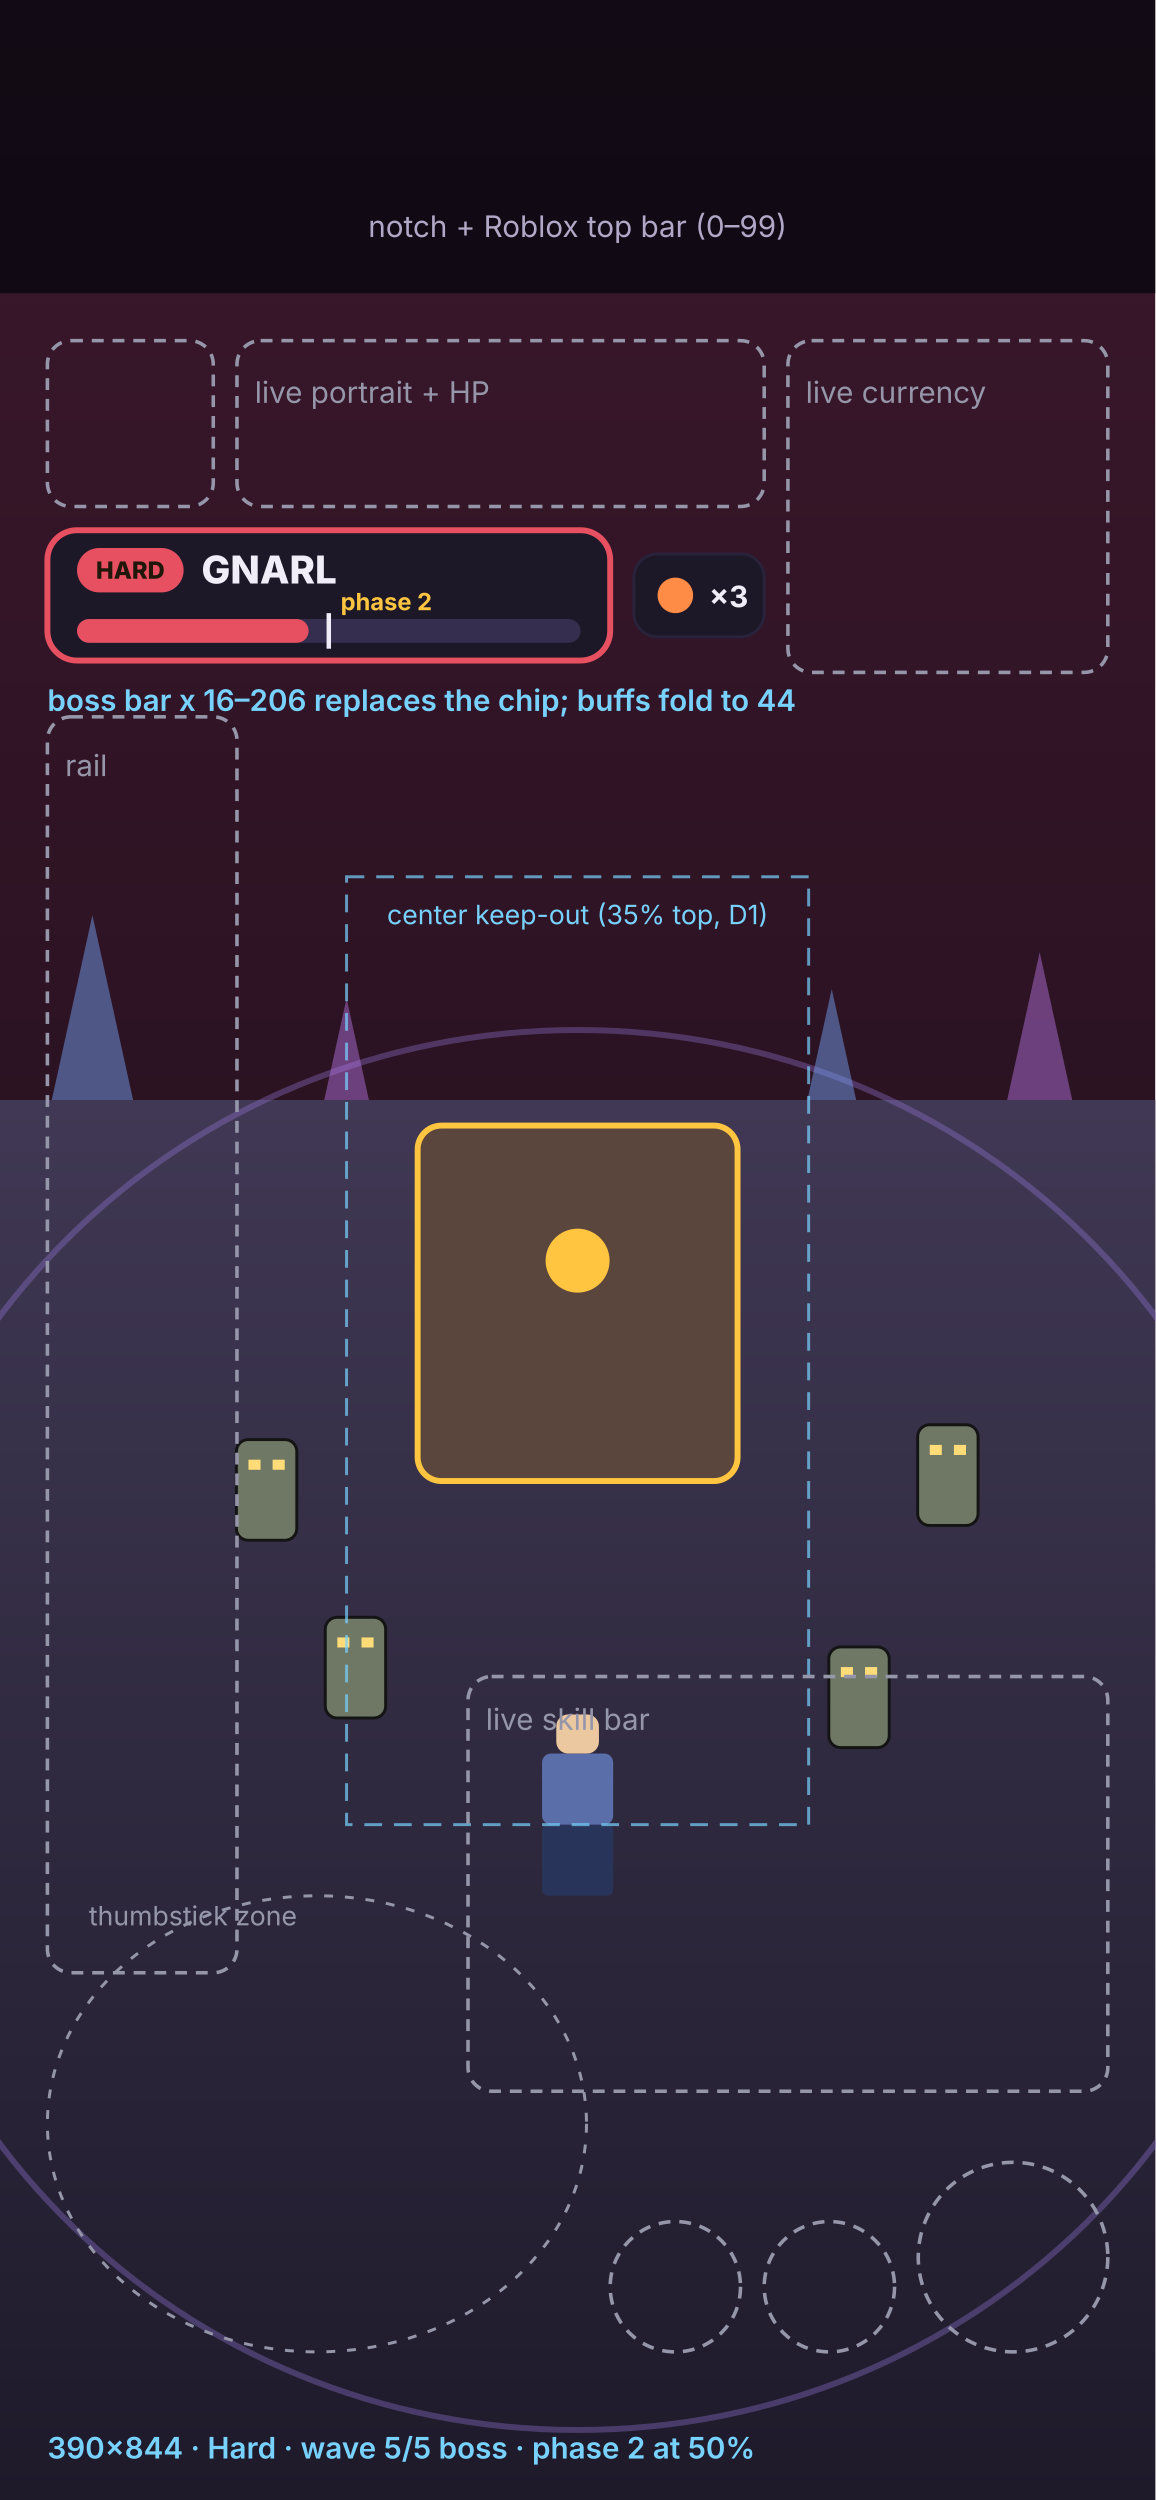
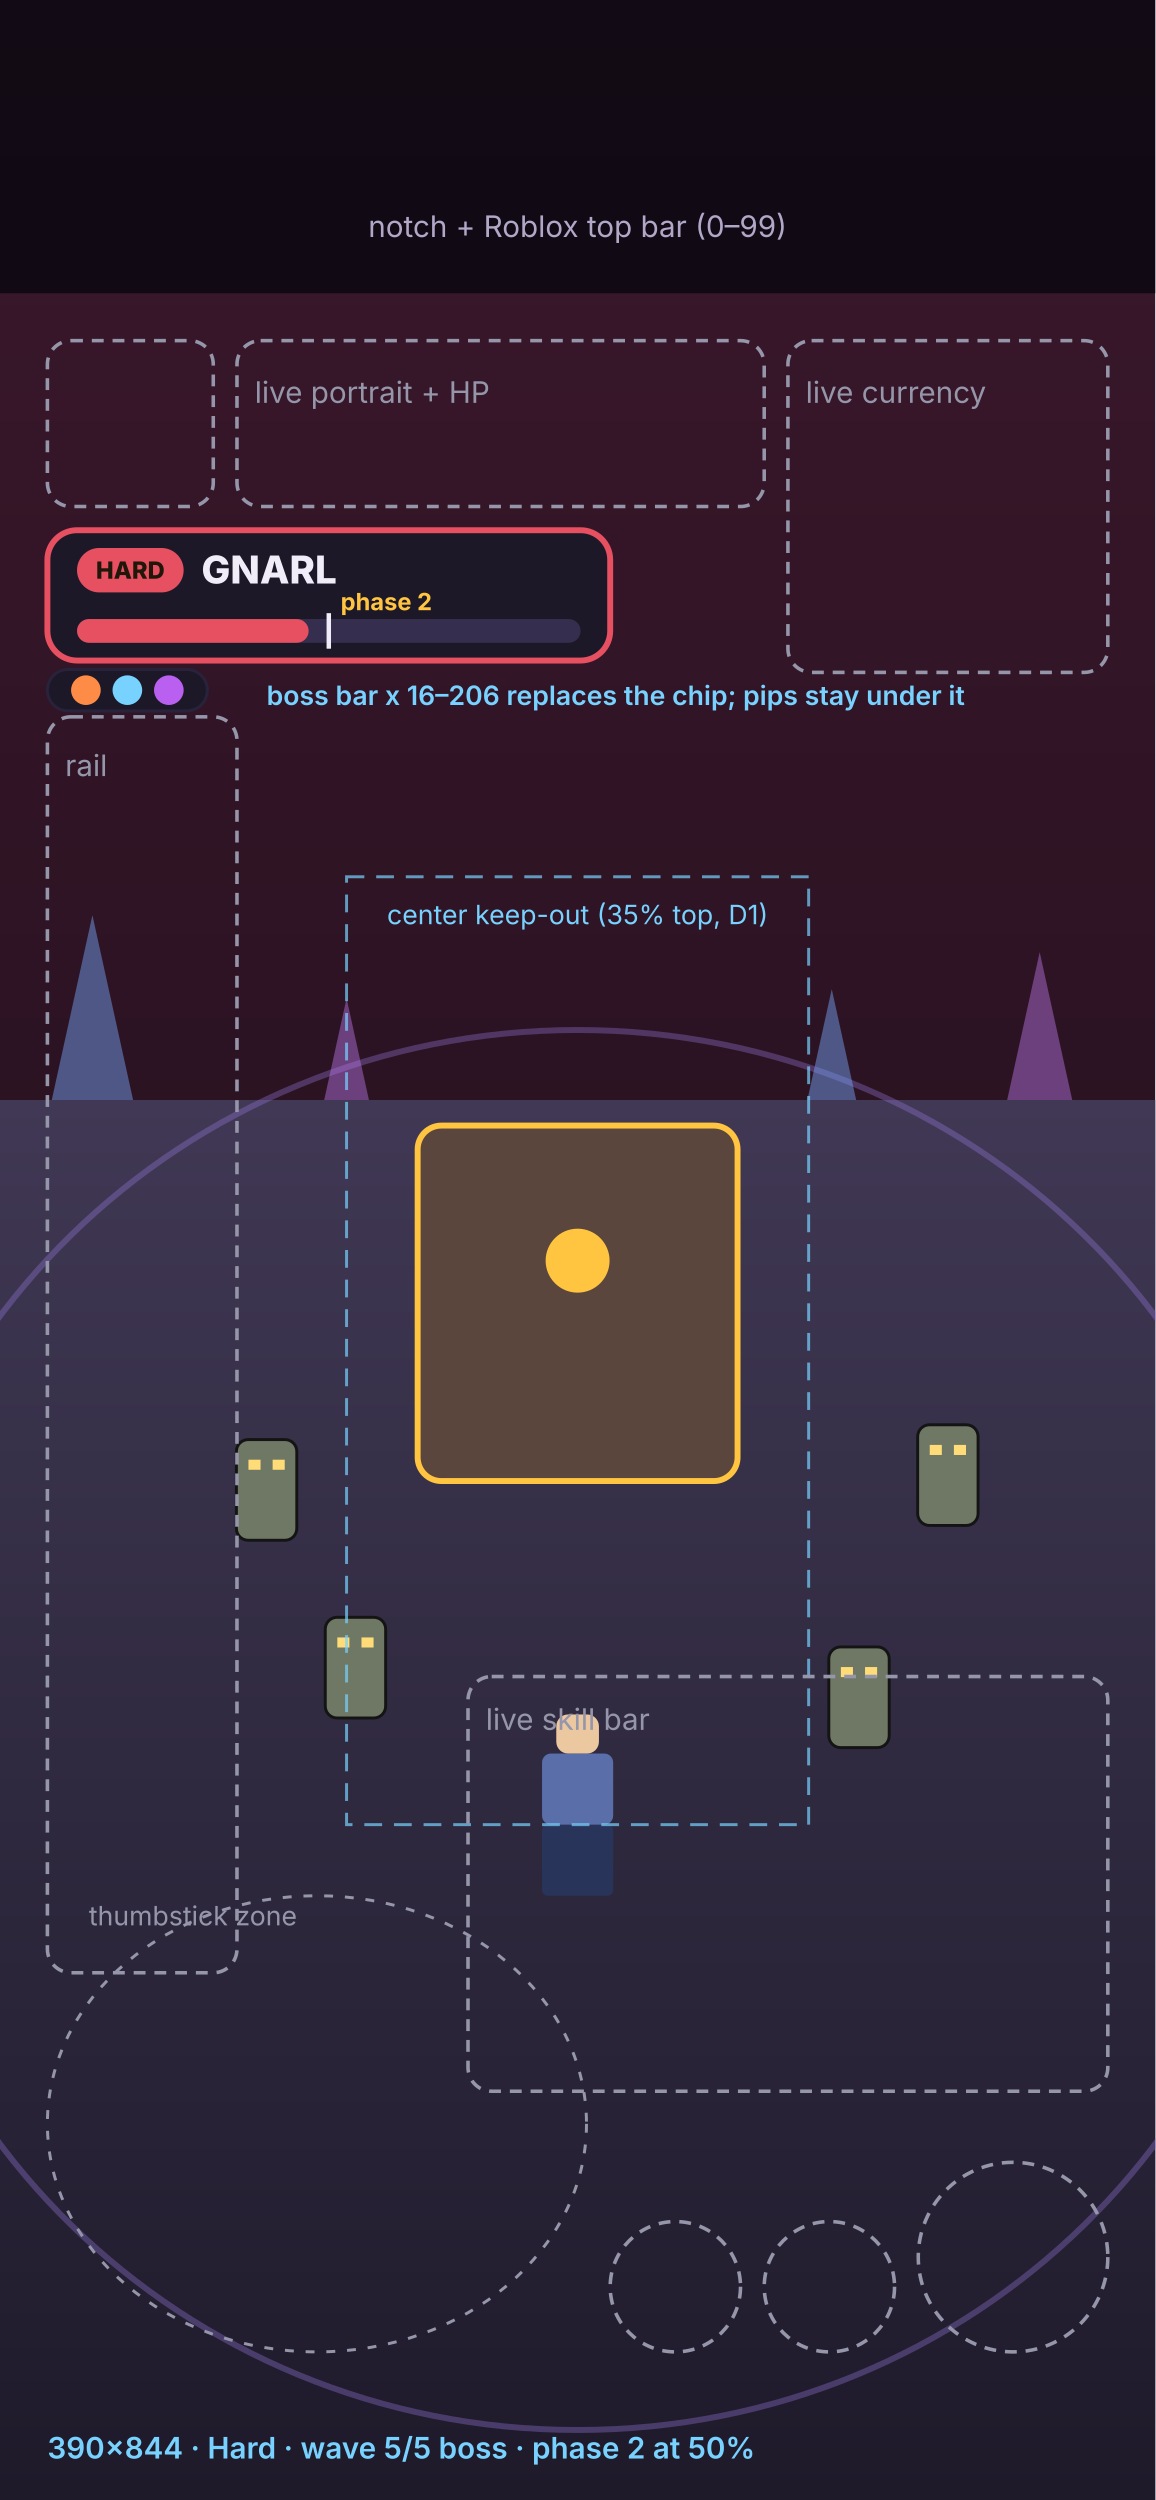
<svg xmlns="http://www.w3.org/2000/svg" width="390" height="844" viewBox="0 0 390 844">
  <defs>
    <linearGradient id="asky" x1="0" y1="0" x2="0" y2="1">
      <stop offset="0" stop-color="rgb(60,24,44)" />
      <stop offset="1" stop-color="rgb(22,12,22)" />
    </linearGradient>
    <linearGradient id="agnd" x1="0" y1="0" x2="0" y2="1">
      <stop offset="0" stop-color="rgb(64,56,84)" />
      <stop offset="1" stop-color="rgb(30,26,42)" />
    </linearGradient>
  </defs>
  <rect x="0" y="0" width="390" height="844" rx="0" fill="url(#asky)" />
  <polygon points="0,371.36 390,371.36 390,844 0,844" fill="url(#agnd)" />
  <ellipse cx="195.0" cy="584.048" rx="241.8" ry="236.32" fill="none" stroke="rgb(150,120,220)" stroke-opacity="0.35" stroke-width="2" />
  <polygon points="31.2,308.96 44.928,371.36 17.472,371.36" fill="rgb(120,170,255)" opacity="0.45" />
  <polygon points="351.0,321.44 361.982,371.36 340.018,371.36" fill="rgb(186,120,232)" opacity="0.45" />
  <polygon points="117.0,337.04 124.55,371.36 109.45,371.36" fill="rgb(186,120,232)" opacity="0.45" />
  <polygon points="280.8,333.92 289.037,371.36 272.563,371.36" fill="rgb(120,170,255)" opacity="0.45" />
  <rect x="141.0" y="380" width="108.0" height="120" rx="8" fill="rgb(90,70,60)" stroke="rgb(255,196,64)" stroke-width="2" />
  <circle cx="195" cy="425.6" r="10.8" fill="rgb(255,196,64)" />
  <rect x="79.8" y="486" width="20.4" height="34" rx="4" fill="rgb(110,120,100)" stroke="rgb(20,20,20)" stroke-width="1" />
  <rect x="83.88" y="492.8" width="4.08" height="3.4" rx="0" fill="rgb(255,220,120)" />
  <rect x="92.04" y="492.8" width="4.08" height="3.4" rx="0" fill="rgb(255,220,120)" />
  <rect x="309.8" y="481" width="20.4" height="34" rx="4" fill="rgb(110,120,100)" stroke="rgb(20,20,20)" stroke-width="1" />
  <rect x="313.88" y="487.8" width="4.08" height="3.4" rx="0" fill="rgb(255,220,120)" />
  <rect x="322.04" y="487.8" width="4.08" height="3.4" rx="0" fill="rgb(255,220,120)" />
  <rect x="109.8" y="546" width="20.4" height="34" rx="4" fill="rgb(110,120,100)" stroke="rgb(20,20,20)" stroke-width="1" />
  <rect x="113.88" y="552.8" width="4.08" height="3.4" rx="0" fill="rgb(255,220,120)" />
  <rect x="122.04" y="552.8" width="4.08" height="3.4" rx="0" fill="rgb(255,220,120)" />
  <rect x="279.8" y="556" width="20.4" height="34" rx="4" fill="rgb(110,120,100)" stroke="rgb(20,20,20)" stroke-width="1" />
  <rect x="283.88" y="562.8" width="4.08" height="3.4" rx="0" fill="rgb(255,220,120)" />
  <rect x="292.04" y="562.8" width="4.08" height="3.4" rx="0" fill="rgb(255,220,120)" />
  <rect x="183.0" y="616.0" width="24.0" height="24.0" rx="2" fill="rgb(40,52,90)" />
  <rect x="183.0" y="592.0" width="24.0" height="24.0" rx="3" fill="rgb(90,110,170)" />
  <rect x="187.8" y="578.8" width="14.4" height="13.2" rx="4" fill="rgb(236,200,160)" />
  <rect x="0" y="0" width="390" height="99" rx="0" fill="rgb(10,8,16)" opacity="0.85" />
  <text x="195" y="80" font-family="'Builder Sans','BuilderSans','Inter','Segoe UI',Arial,sans-serif" font-size="10" font-weight="400" fill="rgb(176,168,198)" text-anchor="middle">notch + Roblox top bar (0–99)</text>
  <rect x="16" y="115" width="56" height="56" rx="8" fill="none" stroke="rgb(150,150,170)" stroke-width="1.2" stroke-dasharray="4 3" />
  <rect x="80" y="115" width="178" height="56" rx="8" fill="none" stroke="rgb(150,150,170)" stroke-width="1.2" stroke-dasharray="4 3" />
  <text x="86" y="136" font-family="'Builder Sans','BuilderSans','Inter','Segoe UI',Arial,sans-serif" font-size="10" font-weight="400" fill="rgb(150,150,170)" text-anchor="start">live portrait + HP</text>
  <rect x="266" y="115" width="108" height="112" rx="8" fill="none" stroke="rgb(150,150,170)" stroke-width="1.2" stroke-dasharray="4 3" />
  <text x="272" y="136" font-family="'Builder Sans','BuilderSans','Inter','Segoe UI',Arial,sans-serif" font-size="10" font-weight="400" fill="rgb(150,150,170)" text-anchor="start">live currency</text>
  <rect x="16" y="242" width="64" height="424" rx="8" fill="none" stroke="rgb(150,150,170)" stroke-width="1.2" stroke-dasharray="4 3" />
  <text x="22" y="262" font-family="'Builder Sans','BuilderSans','Inter','Segoe UI',Arial,sans-serif" font-size="10" font-weight="400" fill="rgb(150,150,170)" text-anchor="start">rail</text>
  <rect x="117" y="296" width="156" height="320" rx="0" fill="none" stroke="rgb(120,210,255)" stroke-width="1" stroke-dasharray="6 4" stroke-opacity="0.7" />
  <text x="195" y="312" font-family="'Builder Sans','BuilderSans','Inter','Segoe UI',Arial,sans-serif" font-size="9" font-weight="400" fill="rgb(120,210,255)" text-anchor="middle">center keep-out (35% top, D1)</text>
  <ellipse cx="107" cy="717" rx="91" ry="77" fill="none" stroke="rgb(150,150,170)" stroke-width="1" stroke-dasharray="3 4" />
  <text x="30" y="650" font-family="'Builder Sans','BuilderSans','Inter','Segoe UI',Arial,sans-serif" font-size="9" font-weight="400" fill="rgb(150,150,170)" text-anchor="start">thumbstick zone</text>
  <rect x="158" y="566" width="216" height="140" rx="8" fill="none" stroke="rgb(150,150,170)" stroke-width="1.2" stroke-dasharray="4 3" />
  <text x="164" y="584" font-family="'Builder Sans','BuilderSans','Inter','Segoe UI',Arial,sans-serif" font-size="10" font-weight="400" fill="rgb(150,150,170)" text-anchor="start">live skill bar</text>
  <circle cx="342" cy="762" r="32" fill="none" stroke="rgb(150,150,170)" stroke-width="1.2" stroke-dasharray="4 3" />
  <circle cx="280" cy="772" r="22" fill="none" stroke="rgb(150,150,170)" stroke-width="1.2" stroke-dasharray="4 3" />
  <circle cx="228" cy="772" r="22" fill="none" stroke="rgb(150,150,170)" stroke-width="1.2" stroke-dasharray="4 3" />
  <rect x="16" y="179" width="190" height="44" rx="10" fill="rgb(28,24,40)" stroke="rgb(230,80,96)" stroke-width="2" />
  <rect x="26" y="185" width="36" height="15" rx="7.5" fill="rgb(230,80,96)" />
  <text x="44.0" y="195.38" font-family="'Builder Sans','BuilderSans','Inter','Segoe UI',Arial,sans-serif" font-size="8" font-weight="800" fill="rgb(32,22,10)" text-anchor="middle">HARD</text>
  <text x="68" y="197" font-family="'Builder Sans','BuilderSans','Inter','Segoe UI',Arial,sans-serif" font-size="13" font-weight="800" fill="rgb(240,236,248)" text-anchor="start">GNARL</text>
  <rect x="26" y="209" width="170" height="8" rx="4" fill="rgb(54,46,78)" />
  <rect x="26" y="209" width="78.2" height="8" rx="4" fill="rgb(230,80,96)" />
  <line x1="111.0" y1="207" x2="111.0" y2="219" stroke="rgb(240,236,248)" stroke-width="1.5" />
  <text x="115.0" y="206" font-family="'Builder Sans','BuilderSans','Inter','Segoe UI',Arial,sans-serif" font-size="8" font-weight="700" fill="rgb(255,196,64)" text-anchor="start">phase 2</text>
-   <rect x="214" y="187" width="44" height="28" rx="8" fill="rgb(28,24,40)" stroke="rgb(40,34,58)" stroke-width="1" />
-   <circle cx="228" cy="201" r="6" fill="rgb(255,140,70)" />
-   <text x="246" y="205" font-family="'Builder Sans','BuilderSans','Inter','Segoe UI',Arial,sans-serif" font-size="10" font-weight="700" fill="rgb(240,236,248)" text-anchor="middle">×3</text>
-   <text x="16" y="240" font-family="'Builder Sans','BuilderSans','Inter','Segoe UI',Arial,sans-serif" font-size="10" font-weight="600" fill="rgb(120,210,255)" text-anchor="start">boss bar x 16–206 replaces the chip; buffs fold to 44</text>
+   <rect x="16" y="226" width="54" height="14" rx="7" fill="rgb(28,24,40)" stroke="rgb(40,34,58)" stroke-width="1" />
+   <circle cx="29" cy="233" r="5" fill="rgb(255,140,70)" />
+   <circle cx="43" cy="233" r="5" fill="rgb(120,210,255)" />
+   <circle cx="57" cy="233" r="5" fill="rgb(186,96,240)" />
+   <text x="90" y="238" font-family="'Builder Sans','BuilderSans','Inter','Segoe UI',Arial,sans-serif" font-size="9" font-weight="600" fill="rgb(120,210,255)" text-anchor="start">boss bar x 16–206 replaces the chip; pips stay under it</text>
  <text x="16" y="830" font-family="'Builder Sans','BuilderSans','Inter','Segoe UI',Arial,sans-serif" font-size="10" font-weight="600" fill="rgb(120,210,255)" text-anchor="start">390×844 · Hard · wave 5/5 boss · phase 2 at 50%</text>
</svg>
